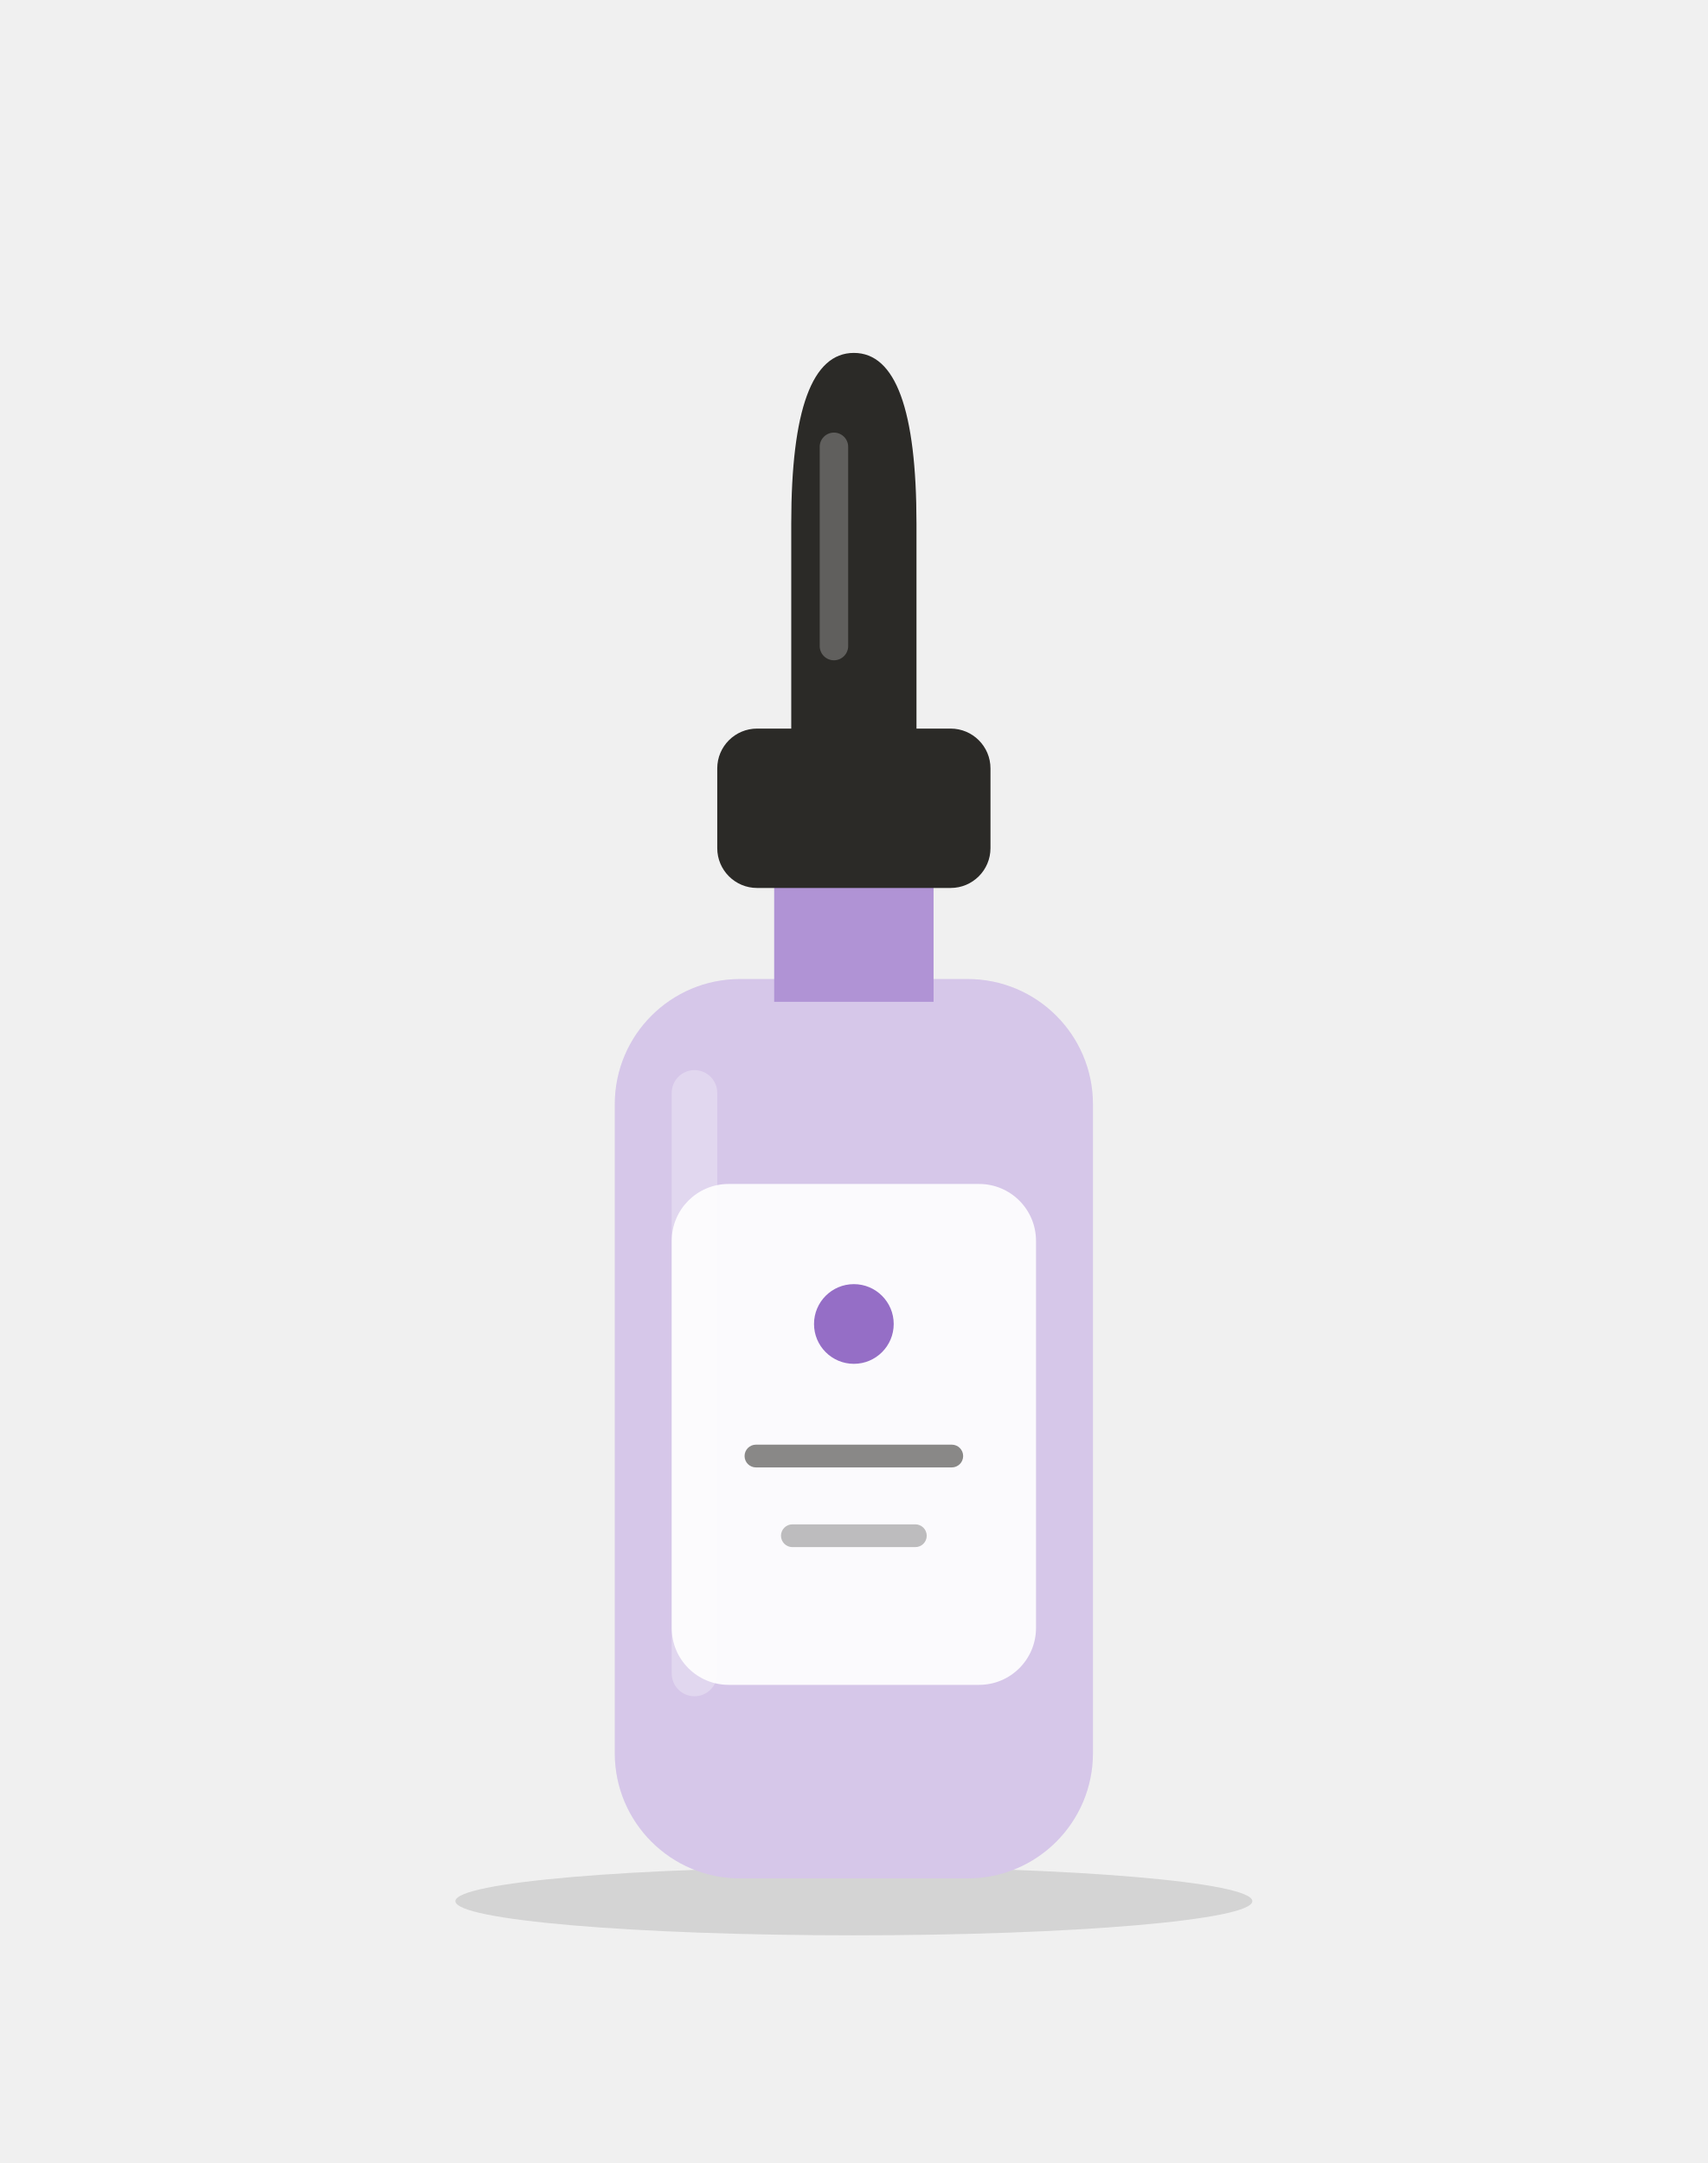
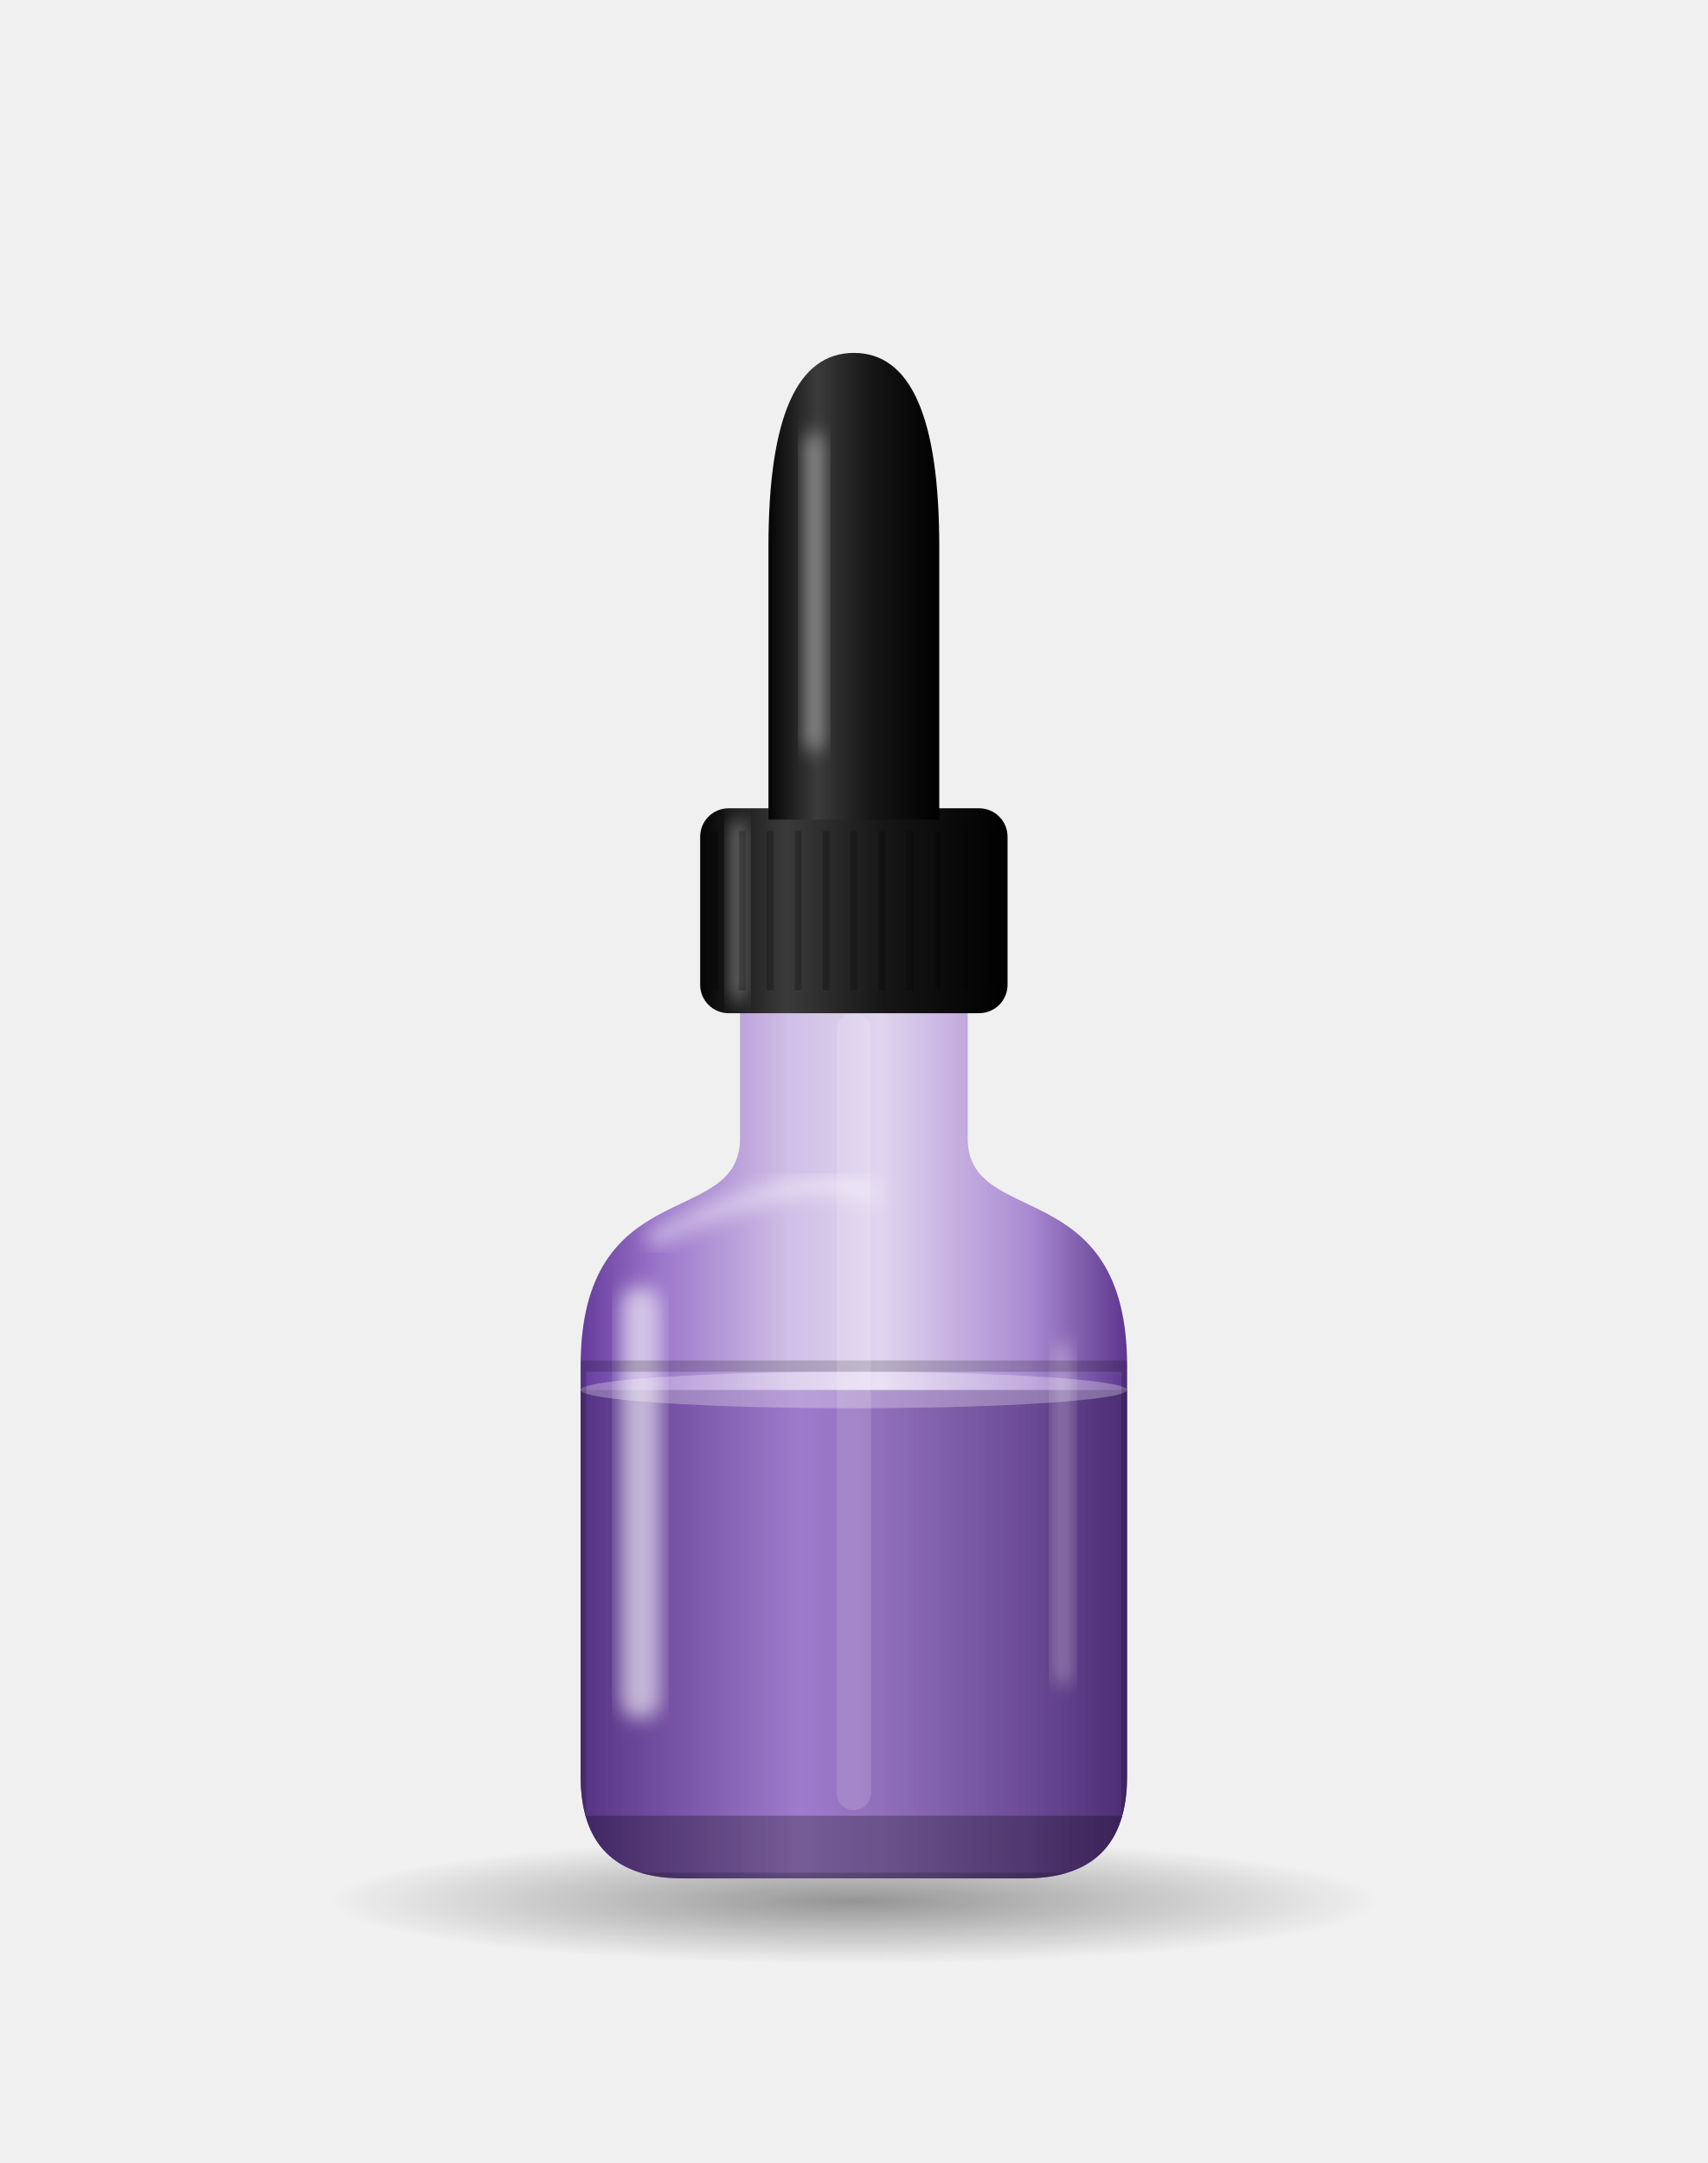
<svg xmlns="http://www.w3.org/2000/svg" viewBox="0 0 300 380" role="img" aria-label="Illustration">
-   <ellipse cx="150" cy="334" rx="70" ry="6" fill="#000" opacity=".12" />
-   <rect x="108" y="172" width="84" height="158" rx="22" fill="#d0bfe6" />
-   <rect x="108" y="172" width="84" height="158" rx="22" fill="#fff" opacity=".12" />
-   <rect x="118" y="188" width="8" height="110" rx="4" fill="#fff" opacity=".28" />
-   <rect x="136" y="150" width="28" height="26" fill="#b093d5" />
-   <rect x="126" y="128" width="48" height="28" rx="7" fill="#2b2a27" />
-   <path d="M139 130 L139 92 Q139 62 150 62 Q161 62 161 92 L161 130 Z" fill="#2b2a27" />
-   <rect x="144" y="76" width="5" height="40" rx="2.5" fill="#fff" opacity=".25" />
-   <rect x="118" y="208" width="64" height="88" rx="10" fill="#fff" opacity=".9" />
-   <circle cx="150.0" cy="232.6" r="7.0" fill="#956ec6" />
-   <rect x="130.8" y="253.8" width="38.4" height="4" rx="2" fill="#2b2a27" opacity=".55" />
-   <rect x="137.2" y="267.8" width="25.6" height="4" rx="2" fill="#2b2a27" opacity=".3" />
+   <defs>
+     <linearGradient id="gl" x1="0" x2="1">
+       <stop offset="0" stop-color="#663c9d" />
+       <stop offset=".14" stop-color="#9a75ca" />
+       <stop offset=".38" stop-color="#d0bfe6" />
+       <stop offset=".55" stop-color="#e0d5ef" />
+       <stop offset=".82" stop-color="#aa8bd2" />
+       <stop offset="1" stop-color="#5d378e" />
+     </linearGradient>
+     <linearGradient id="lq" x1="0" x2="1">
+       <stop offset="0" stop-color="#53317f" />
+       <stop offset=".4" stop-color="#956ec7" />
+       <stop offset="1" stop-color="#492b70" />
+     </linearGradient>
+     <linearGradient id="cp" x1="0" x2="1">
+       <stop offset="0" stop-color="#050505" />
+       <stop offset=".28" stop-color="#3b3b3b" />
+       <stop offset=".6" stop-color="#161616" />
+       <stop offset="1" stop-color="#000" />
+     </linearGradient>
+     <linearGradient id="mt" x1="0" x2="1">
+       <stop offset="0" stop-color="#8a8c8e" />
+       <stop offset=".25" stop-color="#f4f5f6" />
+       <stop offset=".5" stop-color="#b9bbbd" />
+       <stop offset=".78" stop-color="#eceeef" />
+       <stop offset="1" stop-color="#7d7f82" />
+     </linearGradient>
+     <radialGradient id="sh" cx=".5" cy=".5" r=".5">
+       <stop offset="0" stop-color="#000" stop-opacity=".38" />
+       <stop offset="1" stop-color="#000" stop-opacity="0" />
+     </radialGradient>
+     <filter id="bl" x="-20%" y="-20%" width="140%" height="140%">
+       <feGaussianBlur stdDeviation="1.6" />
+     </filter>
+   </defs>
+   <ellipse cx="150" cy="334" rx="92" ry="11" fill="url(#sh)" />
+   <clipPath id="bc">
+     <path d="M130.0 176 L130.0 200 C130.0 216 102.0 206 102.0 240 L102.0 312 Q102.0 330 120.0 330 L180.0 330 Q198.0 330 198.0 312 L198.0 240 C198.0 206 170.0 216 170.0 200 L170.0 176 Z" />
+   </clipPath>
+   <path d="M130.0 176 L130.0 200 C130.0 216 102.0 206 102.0 240 L102.0 312 Q102.0 330 120.0 330 L180.0 330 Q198.0 330 198.0 312 L198.0 240 C198.0 206 170.0 216 170.0 200 L170.0 176 Z" fill="url(#gl)" />
+   <g clip-path="url(#bc)">
+     <rect x="102.0" y="244.2" width="96" height="87.8" fill="url(#lq)" opacity="0.85" />
+     <ellipse cx="150" cy="244.2" rx="48.0" ry="3.2" fill="#fff" opacity=".28" />
+     <rect x="102.0" y="319" width="96" height="12" fill="#000" opacity=".26" />
+     <rect x="109.0" y="226" width="7" height="76" rx="3.5" fill="#fff" opacity=".6" filter="url(#bl)" />
+     <rect x="185.0" y="236" width="3.5" height="60" rx="1.7" fill="#fff" opacity=".3" filter="url(#bl)" />
+     <path d="M114.0 218 Q142 204 154 210" stroke="#fff" stroke-width="3" fill="none" opacity=".45" filter="url(#bl)" />
+     <rect x="102.0" y="240" width="96" height="90" fill="none" stroke="#000" stroke-opacity=".18" stroke-width="2" />
+   </g>
+   <rect x="147" y="178" width="6" height="140" rx="3" fill="#fff" opacity=".14" />
+   <rect x="123" y="142" width="54" height="36" rx="5" fill="url(#cp)" />
+   <rect x="128" y="144" width="3.2" height="32" rx="1.6" fill="#fff" opacity=".35" filter="url(#bl)" />
+   <rect x="124.9" y="146" width="1.2" height="28" fill="#000" opacity="0.22" />
+   <rect x="129.8" y="146" width="1.2" height="28" fill="#000" opacity="0.22" />
+   <rect x="134.7" y="146" width="1.2" height="28" fill="#000" opacity="0.22" />
+   <rect x="139.6" y="146" width="1.2" height="28" fill="#000" opacity="0.22" />
+   <rect x="144.5" y="146" width="1.2" height="28" fill="#000" opacity="0.22" />
+   <rect x="149.4" y="146" width="1.2" height="28" fill="#000" opacity="0.22" />
+   <rect x="154.3" y="146" width="1.2" height="28" fill="#000" opacity="0.22" />
+   <rect x="159.2" y="146" width="1.2" height="28" fill="#000" opacity="0.22" />
+   <rect x="164.1" y="146" width="1.2" height="28" fill="#000" opacity="0.22" />
+   <rect x="169.0" y="146" width="1.2" height="28" fill="#000" opacity="0.22" />
+   <rect x="173.9" y="146" width="1.2" height="28" fill="#000" opacity="0.22" />
+   <path d="M135 144 L135 96 Q135 62 150 62 Q165 62 165 96 L165 144 Z" fill="url(#cp)" />
+   <rect x="141" y="76" width="4" height="56" rx="2" fill="#fff" opacity=".4" filter="url(#bl)" />
</svg>
